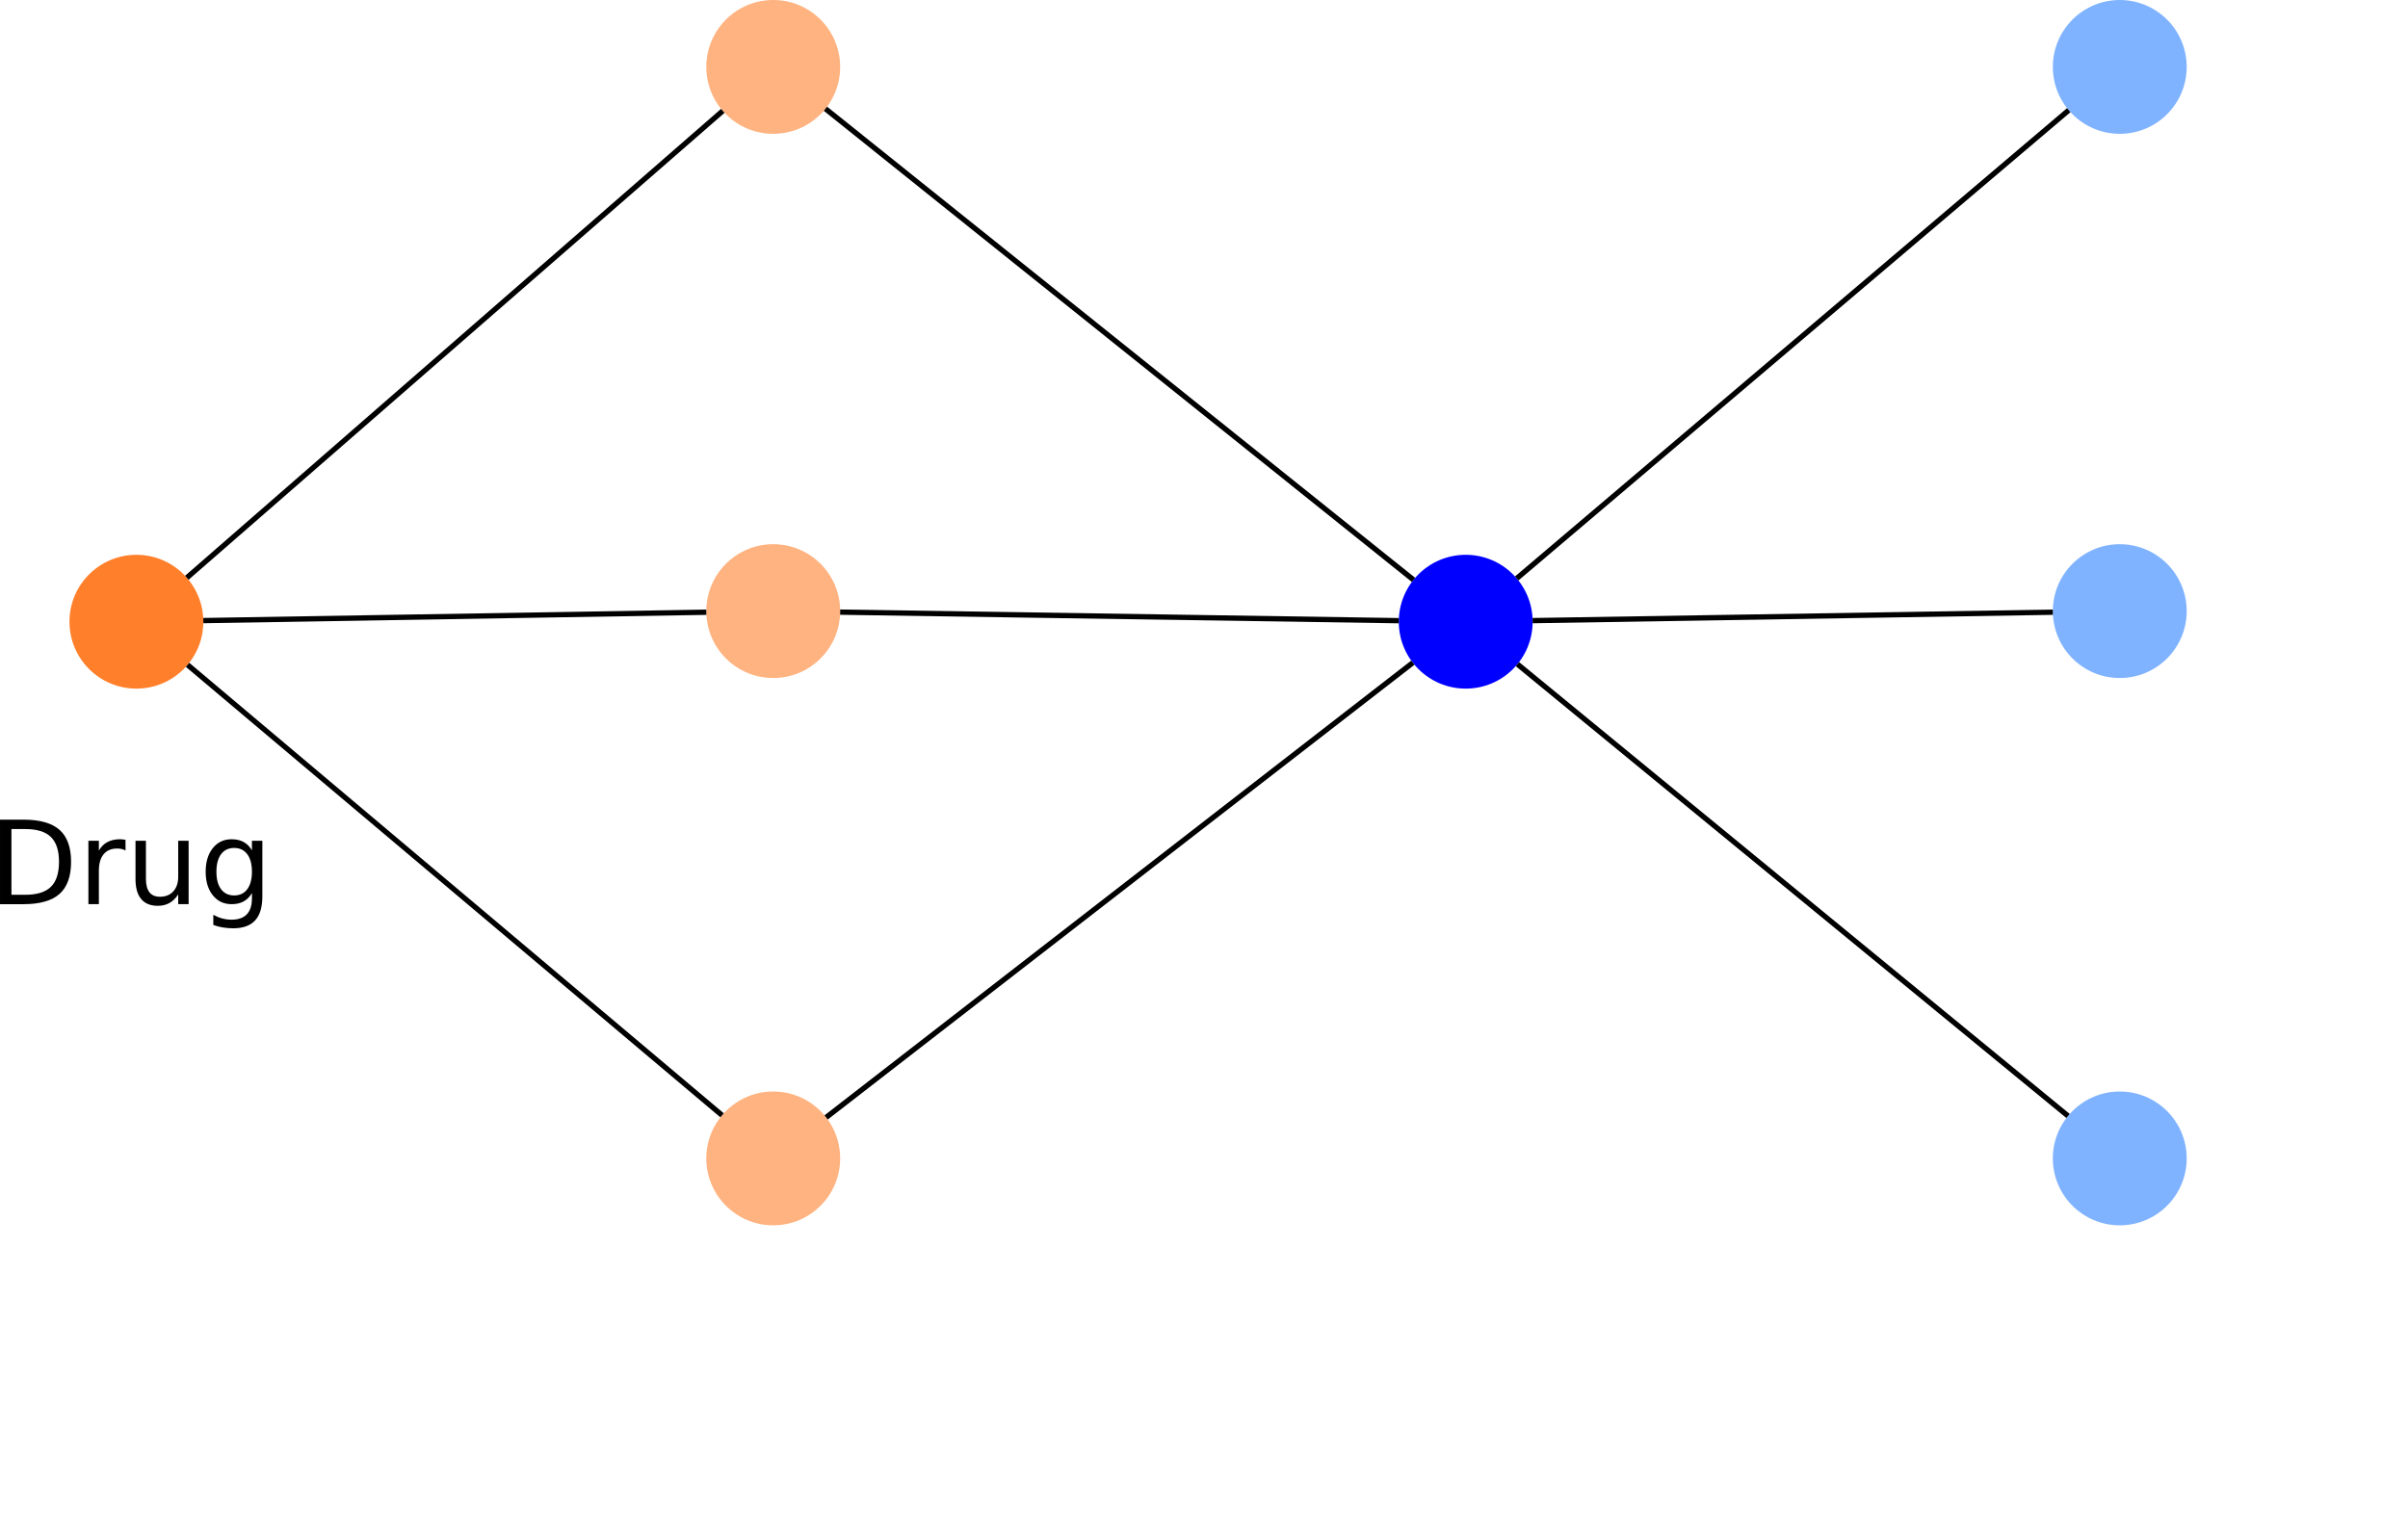
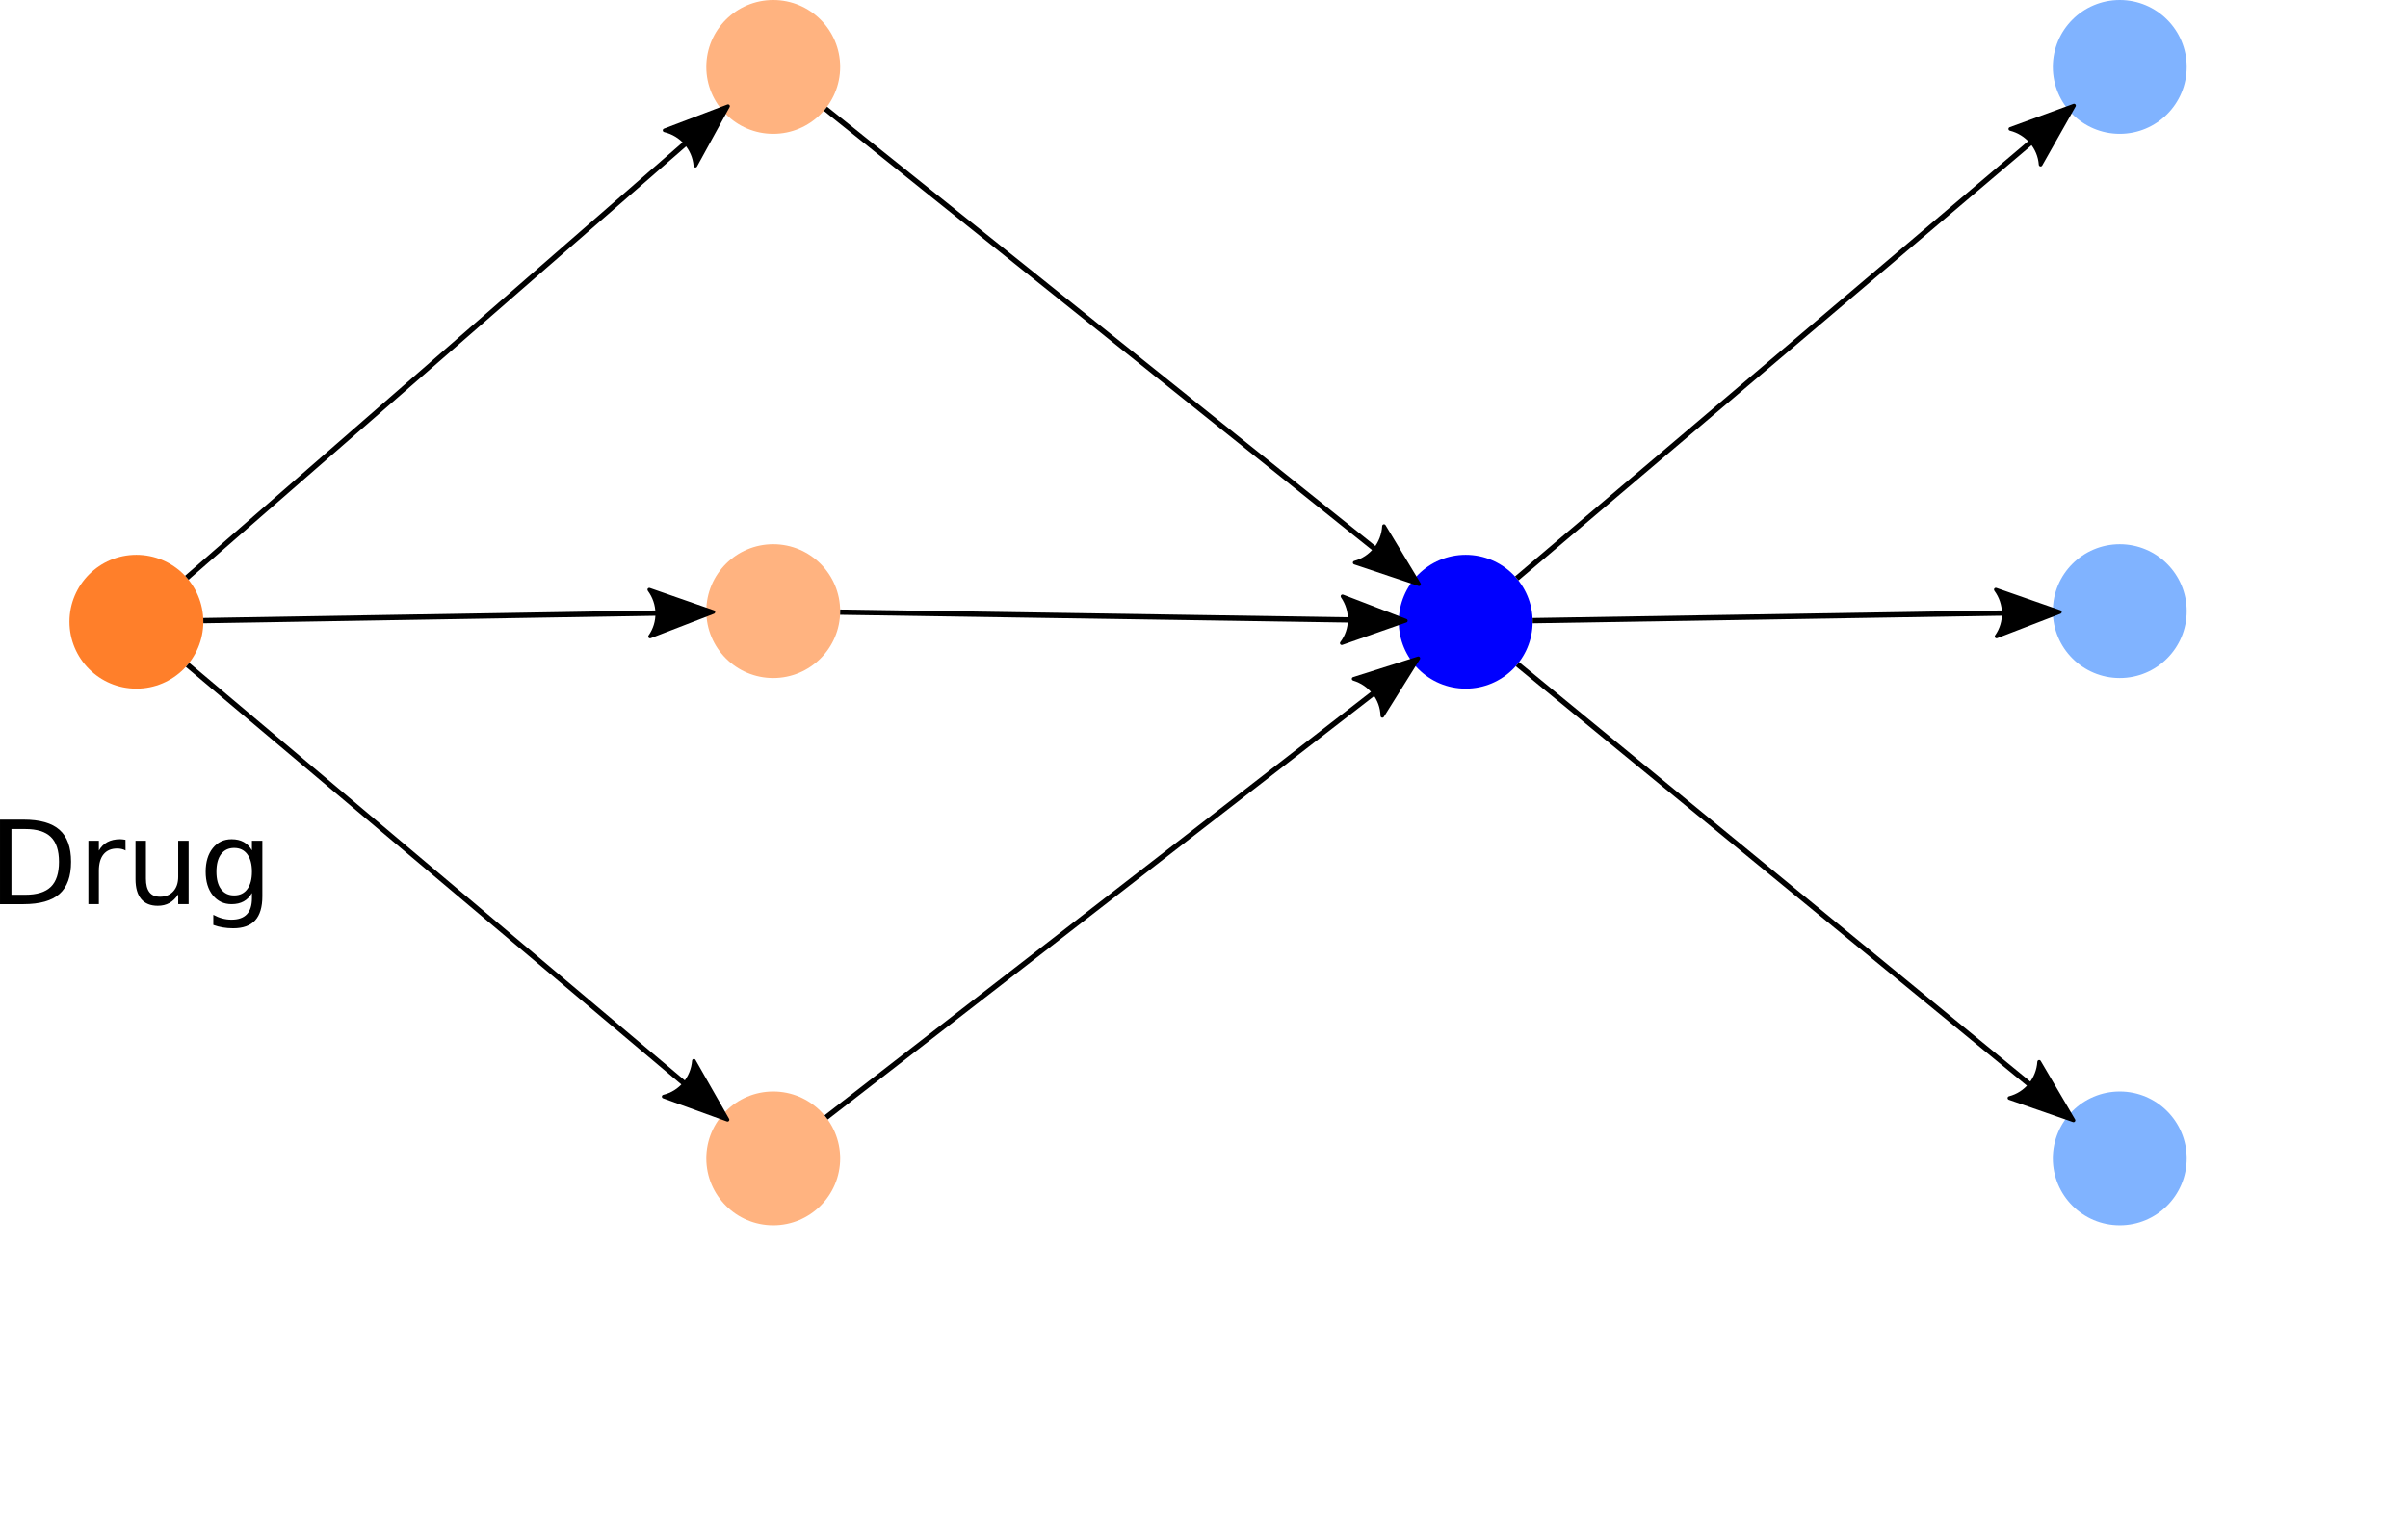
<svg xmlns="http://www.w3.org/2000/svg" width="128.217mm" height="81.648mm" viewBox="0 0 454.313 289.304" id="svg7752" version="1.1">
  <defs id="defs7754">
+     <marker style="overflow:visible" id="marker9159" refX="0" refY="0" orient="auto">
+       <path transform="matrix(-1.1,0,0,-1.1,-1.1,0)" d="M 8.719,4.034 -2.207,0.016 8.719,-4.002 c -1.745,2.372 -1.735,5.617 -6e-7,8.035 z" style="fill:#000000;fill-opacity:1;fill-rule:evenodd;stroke:#000000;stroke-width:0.625;stroke-linejoin:round;stroke-opacity:1" id="path9161" />
+     </marker>
+     <marker style="overflow:visible" id="marker9059" refX="0" refY="0" orient="auto">
+       <path transform="matrix(-1.1,0,0,-1.1,-1.1,0)" d="M 8.719,4.034 -2.207,0.016 8.719,-4.002 c -1.745,2.372 -1.735,5.617 -6e-7,8.035 z" style="fill:#000000;fill-opacity:1;fill-rule:evenodd;stroke:#000000;stroke-width:0.625;stroke-linejoin:round;stroke-opacity:1" id="path9061" />
+     </marker>
+     <marker style="overflow:visible" id="marker8965" refX="0" refY="0" orient="auto">
+       <path transform="matrix(-1.1,0,0,-1.1,-1.1,0)" d="M 8.719,4.034 -2.207,0.016 8.719,-4.002 c -1.745,2.372 -1.735,5.617 -6e-7,8.035 z" style="fill:#000000;fill-opacity:1;fill-rule:evenodd;stroke:#000000;stroke-width:0.625;stroke-linejoin:round;stroke-opacity:1" id="path8967" />
+     </marker>
+     <marker style="overflow:visible" id="marker8877" refX="0" refY="0" orient="auto">
+       <path transform="matrix(-1.1,0,0,-1.1,-1.1,0)" d="M 8.719,4.034 -2.207,0.016 8.719,-4.002 c -1.745,2.372 -1.735,5.617 -6e-7,8.035 z" style="fill:#000000;fill-opacity:1;fill-rule:evenodd;stroke:#000000;stroke-width:0.625;stroke-linejoin:round;stroke-opacity:1" id="path8879" />
+     </marker>
+     <marker style="overflow:visible" id="marker8795" refX="0" refY="0" orient="auto">
+       <path transform="matrix(-1.1,0,0,-1.1,-1.1,0)" d="M 8.719,4.034 -2.207,0.016 8.719,-4.002 c -1.745,2.372 -1.735,5.617 -6e-7,8.035 z" style="fill:#000000;fill-opacity:1;fill-rule:evenodd;stroke:#000000;stroke-width:0.625;stroke-linejoin:round;stroke-opacity:1" id="path8797" />
+     </marker>
+     <marker style="overflow:visible" id="marker8719" refX="0" refY="0" orient="auto">
+       <path transform="matrix(-1.1,0,0,-1.1,-1.1,0)" d="M 8.719,4.034 -2.207,0.016 8.719,-4.002 c -1.745,2.372 -1.735,5.617 -6e-7,8.035 z" style="fill:#000000;fill-opacity:1;fill-rule:evenodd;stroke:#000000;stroke-width:0.625;stroke-linejoin:round;stroke-opacity:1" id="path8721" />
+     </marker>
+     <marker style="overflow:visible" id="marker8649" refX="0" refY="0" orient="auto">
+       <path transform="matrix(-1.1,0,0,-1.1,-1.1,0)" d="M 8.719,4.034 -2.207,0.016 8.719,-4.002 c -1.745,2.372 -1.735,5.617 -6e-7,8.035 z" style="fill:#000000;fill-opacity:1;fill-rule:evenodd;stroke:#000000;stroke-width:0.625;stroke-linejoin:round;stroke-opacity:1" id="path8651" />
+     </marker>
+     <marker style="overflow:visible" id="marker8585" refX="0" refY="0" orient="auto">
+       <path transform="matrix(-1.1,0,0,-1.1,-1.1,0)" d="M 8.719,4.034 -2.207,0.016 8.719,-4.002 c -1.745,2.372 -1.735,5.617 -6e-7,8.035 z" style="fill:#000000;fill-opacity:1;fill-rule:evenodd;stroke:#000000;stroke-width:0.625;stroke-linejoin:round;stroke-opacity:1" id="path8587" />
+     </marker>
    <marker orient="auto" refY="0" refX="0" id="marker7012" style="overflow:visible">
      <path id="path7014" style="fill:#000000;fill-opacity:1;fill-rule:evenodd;stroke:#000000;stroke-width:0.625;stroke-linejoin:round;stroke-opacity:1" d="M 8.719,4.034 -2.207,0.016 8.719,-4.002 c -1.745,2.372 -1.735,5.617 -6e-7,8.035 z" transform="matrix(-1.1,0,0,-1.1,-1.1,0)" />
    </marker>
    <marker orient="auto" refY="0" refX="0" id="marker6060" style="overflow:visible">
      <path id="path6062" style="fill:#000000;fill-opacity:1;fill-rule:evenodd;stroke:#000000;stroke-width:0.625;stroke-linejoin:round;stroke-opacity:1" d="M 8.719,4.034 -2.207,0.016 8.719,-4.002 c -1.745,2.372 -1.735,5.617 -6e-7,8.035 z" transform="matrix(-1.1,0,0,-1.1,-1.1,0)" />
    </marker>
    <marker orient="auto" refY="0" refX="0" id="marker6432" style="overflow:visible">
      <path id="path6434" style="fill:#000000;fill-opacity:1;fill-rule:evenodd;stroke:#000000;stroke-width:0.625;stroke-linejoin:round;stroke-opacity:1" d="M 8.719,4.034 -2.207,0.016 8.719,-4.002 c -1.745,2.372 -1.735,5.617 -6e-7,8.035 z" transform="matrix(-1.1,0,0,-1.1,-1.1,0)" />
    </marker>
    <marker orient="auto" refY="0" refX="0" id="marker6178" style="overflow:visible">
      <path id="path6180" style="fill:#000000;fill-opacity:1;fill-rule:evenodd;stroke:#000000;stroke-width:0.625;stroke-linejoin:round;stroke-opacity:1" d="M 8.719,4.034 -2.207,0.016 8.719,-4.002 c -1.745,2.372 -1.735,5.617 -6e-7,8.035 z" transform="matrix(-1.1,0,0,-1.1,-1.1,0)" />
    </marker>
    <marker orient="auto" refY="0" refX="0" id="marker6302" style="overflow:visible">
      <path id="path6304" style="fill:#000000;fill-opacity:1;fill-rule:evenodd;stroke:#000000;stroke-width:0.625;stroke-linejoin:round;stroke-opacity:1" d="M 8.719,4.034 -2.207,0.016 8.719,-4.002 c -1.745,2.372 -1.735,5.617 -6e-7,8.035 z" transform="matrix(-1.1,0,0,-1.1,-1.1,0)" />
    </marker>
    <marker orient="auto" refY="0" refX="0" id="marker6568" style="overflow:visible">
      <path id="path6570" style="fill:#000000;fill-opacity:1;fill-rule:evenodd;stroke:#000000;stroke-width:0.625;stroke-linejoin:round;stroke-opacity:1" d="M 8.719,4.034 -2.207,0.016 8.719,-4.002 c -1.745,2.372 -1.735,5.617 -6e-7,8.035 z" transform="matrix(-1.1,0,0,-1.1,-1.1,0)" />
    </marker>
    <marker orient="auto" refY="0" refX="0" id="marker6710" style="overflow:visible">
      <path id="path6712" style="fill:#000000;fill-opacity:1;fill-rule:evenodd;stroke:#000000;stroke-width:0.625;stroke-linejoin:round;stroke-opacity:1" d="M 8.719,4.034 -2.207,0.016 8.719,-4.002 c -1.745,2.372 -1.735,5.617 -6e-7,8.035 z" transform="matrix(-1.1,0,0,-1.1,-1.1,0)" />
    </marker>
    <marker orient="auto" refY="0" refX="0" id="marker6858" style="overflow:visible">
      <path id="path6860" style="fill:#000000;fill-opacity:1;fill-rule:evenodd;stroke:#000000;stroke-width:0.625;stroke-linejoin:round;stroke-opacity:1" d="M 8.719,4.034 -2.207,0.016 8.719,-4.002 c -1.745,2.372 -1.735,5.617 -6e-7,8.035 z" transform="matrix(-1.1,0,0,-1.1,-1.1,0)" />
    </marker>
  </defs>
  <g id="layer1">
    <circle style="fill:#ff7f2a;fill-opacity:1;stroke:none;stroke-width:5.7;stroke-linejoin:round;stroke-miterlimit:4;stroke-dasharray:none;stroke-opacity:1" id="path4138-3-2" cx="25.733" cy="117.328" r="12.627" />
    <circle style="fill:#0000ff;fill-opacity:1;stroke:none;stroke-width:5.7;stroke-linejoin:round;stroke-miterlimit:4;stroke-dasharray:none;stroke-opacity:1" id="path4138-3-6-0" cx="276.534" cy="117.328" r="12.627" />
    <flowRoot xml:space="preserve" id="flowRoot4569-5-2-3" style="font-style:normal;font-weight:normal;font-size:21.88px;line-height:125%;font-family:sans-serif;letter-spacing:0px;word-spacing:0px;fill:#000000;fill-opacity:1;stroke:none;stroke-width:1px;stroke-linecap:butt;stroke-linejoin:miter;stroke-opacity:1">
      <flowRegion id="flowRegion4571-3-9-1">
        <rect id="rect4573-5-1-9" width="92.728" height="36.844" x="234.424" y="150.243" />
      </flowRegion>
      <flowPara id="flowPara4575-6-2-4">Disease</flowPara>
    </flowRoot>
    <circle style="fill:#ffb380;fill-opacity:1;stroke:none;stroke-width:5.7;stroke-linejoin:round;stroke-miterlimit:4;stroke-dasharray:none;stroke-opacity:1" id="path4138-3-2-6" cx="145.885" cy="12.627" r="12.627" />
    <circle style="fill:#ffb380;fill-opacity:1;stroke:none;stroke-width:5.7;stroke-linejoin:round;stroke-miterlimit:4;stroke-dasharray:none;stroke-opacity:1" id="path4138-3-2-6-7-6" cx="145.885" cy="218.615" r="12.627" />
    <g transform="translate(-271.1357,-26.81449)" style="font-style:normal;font-weight:normal;font-size:21.88px;line-height:125%;font-family:sans-serif;letter-spacing:0px;word-spacing:0px;fill:#000000;fill-opacity:1;stroke:none;stroke-width:1px;stroke-linecap:butt;stroke-linejoin:miter;stroke-opacity:1" id="flowRoot4569-2-3-5">
      <path d="m 273.294,183.271 0,12.404 2.607,0 q 3.301,0 4.829,-1.496 1.538,-1.496 1.538,-4.722 0,-3.205 -1.538,-4.69 -1.528,-1.496 -4.829,-1.496 l -2.607,0 z m -2.158,-1.774 4.434,0 q 4.637,0 6.806,1.934 2.169,1.923 2.169,6.026 0,4.124 -2.179,6.058 -2.179,1.934 -6.795,1.934 l -4.434,0 0,-15.951 z" id="path5773-6" />
      <path d="m 294.822,187.32 q -0.331,-0.192 -0.726,-0.278 -0.385,-0.096 -0.855,-0.096 -1.667,0 -2.564,1.09 -0.887,1.079 -0.887,3.109 l 0,6.303 -1.976,0 0,-11.966 1.976,0 0,1.859 q 0.62,-1.09 1.613,-1.613 0.994,-0.534 2.415,-0.534 0.203,0 0.449,0.032 0.246,0.021 0.545,0.075 l 0.011,2.019 z" id="path5775-2" />
      <path d="m 296.702,192.726 0,-7.244 1.966,0 0,7.169 q 0,1.699 0.662,2.553 0.662,0.844 1.987,0.844 1.592,0 2.511,-1.015 0.929,-1.015 0.929,-2.767 l 0,-6.784 1.966,0 0,11.966 -1.966,0 0,-1.838 q -0.716,1.09 -1.667,1.624 -0.94,0.524 -2.19,0.524 -2.062,0 -3.13,-1.282 -1.068,-1.282 -1.068,-3.75 z m 4.947,-7.532 0,0 z" id="path5777-9" />
      <path d="m 318.668,191.326 q 0,-2.137 -0.887,-3.312 -0.876,-1.175 -2.468,-1.175 -1.581,0 -2.468,1.175 -0.876,1.175 -0.876,3.312 0,2.126 0.876,3.301 0.887,1.175 2.468,1.175 1.592,0 2.468,-1.175 0.887,-1.175 0.887,-3.301 z m 1.966,4.637 q 0,3.056 -1.357,4.541 -1.357,1.496 -4.156,1.496 -1.036,0 -1.955,-0.16 -0.919,-0.15 -1.784,-0.47 l 0,-1.912 q 0.865,0.47 1.709,0.694 0.844,0.224 1.72,0.224 1.934,0 2.895,-1.015 0.962,-1.004 0.962,-3.045 l 0,-0.972 q -0.609,1.058 -1.56,1.581 -0.951,0.524 -2.276,0.524 -2.201,0 -3.547,-1.677 -1.346,-1.677 -1.346,-4.444 0,-2.778 1.346,-4.455 1.346,-1.677 3.547,-1.677 1.325,0 2.276,0.523 0.951,0.524 1.56,1.581 l 0,-1.816 1.966,0 0,10.481 z" id="path5779-1" />
    </g>
    <circle style="fill:#ffb380;fill-opacity:1;stroke:none;stroke-width:5.7;stroke-linejoin:round;stroke-miterlimit:4;stroke-dasharray:none;stroke-opacity:1" id="path4138-3-2-6-2" cx="145.885" cy="115.328" r="12.627" />
    <circle style="fill:#80b3ff;fill-opacity:1;stroke:none;stroke-width:5.7;stroke-linejoin:round;stroke-miterlimit:4;stroke-dasharray:none;stroke-opacity:1" id="path4138-3-2-6-7" cx="399.932" cy="12.627" r="12.627" />
    <circle style="fill:#80b3ff;fill-opacity:1;stroke:none;stroke-width:5.7;stroke-linejoin:round;stroke-miterlimit:4;stroke-dasharray:none;stroke-opacity:1" id="path4138-3-2-6-7-0" cx="399.932" cy="218.615" r="12.627" />
    <circle style="fill:#80b3ff;fill-opacity:1;stroke:none;stroke-width:5.7;stroke-linejoin:round;stroke-miterlimit:4;stroke-dasharray:none;stroke-opacity:1" id="path4138-3-2-6-7-9" cx="399.932" cy="115.328" r="12.627" />
    <flowRoot xml:space="preserve" id="flowRoot4569-5-2-3-6-3" style="font-style:normal;font-weight:normal;font-size:21.88px;line-height:125%;font-family:sans-serif;text-align:center;letter-spacing:0px;word-spacing:0px;text-anchor:middle;fill:#000000;fill-opacity:1;stroke:none;stroke-width:1px;stroke-linecap:butt;stroke-linejoin:miter;stroke-opacity:1" transform="translate(310.013,42.42128)">
      <flowRegion id="flowRegion4571-3-9-1-3-6">
        <rect id="rect4573-5-1-9-2-0" width="197.432" height="78.729" x="-2.147" y="-5.185" style="text-align:center;text-anchor:middle" />
      </flowRegion>
      <flowPara id="flowPara4575-6-2-4-0-6">Disease </flowPara>
      <flowPara id="flowPara5889">marker 1</flowPara>
    </flowRoot>
    <flowRoot xml:space="preserve" id="flowRoot4569-5-2-3-6-3-2" style="font-style:normal;font-weight:normal;font-size:21.88px;line-height:125%;font-family:sans-serif;text-align:center;letter-spacing:0px;word-spacing:0px;text-anchor:middle;fill:#000000;fill-opacity:1;stroke:none;stroke-width:1px;stroke-linecap:butt;stroke-linejoin:miter;stroke-opacity:1" transform="translate(310.4143,138.9542)">
      <flowRegion id="flowRegion4571-3-9-1-3-6-6">
        <rect id="rect4573-5-1-9-2-0-1" width="197.432" height="78.729" x="-2.147" y="-5.185" style="text-align:center;text-anchor:middle" />
      </flowRegion>
      <flowPara id="flowPara4575-6-2-4-0-6-8">Disease </flowPara>
      <flowPara id="flowPara5889-7">marker 2</flowPara>
    </flowRoot>
    <flowRoot xml:space="preserve" id="flowRoot4569-5-2-3-6-3-2-9" style="font-style:normal;font-weight:normal;font-size:21.88px;line-height:125%;font-family:sans-serif;text-align:center;letter-spacing:0px;word-spacing:0px;text-anchor:middle;fill:#000000;fill-opacity:1;stroke:none;stroke-width:1px;stroke-linecap:butt;stroke-linejoin:miter;stroke-opacity:1" transform="translate(309.3838,245.0202)">
      <flowRegion id="flowRegion4571-3-9-1-3-6-6-2">
        <rect id="rect4573-5-1-9-2-0-1-0" width="197.432" height="78.729" x="-2.147" y="-5.185" style="text-align:center;text-anchor:middle" />
      </flowRegion>
      <flowPara id="flowPara4575-6-2-4-0-6-8-2">Disease </flowPara>
      <flowPara id="flowPara5889-7-3">marker 3</flowPara>
    </flowRoot>
    <flowRoot xml:space="preserve" id="flowRoot4569-5-2-3-6-3-7" style="font-style:normal;font-weight:normal;font-size:21.88px;line-height:125%;font-family:sans-serif;text-align:center;letter-spacing:0px;word-spacing:0px;text-anchor:middle;fill:#000000;fill-opacity:1;stroke:none;stroke-width:1px;stroke-linecap:butt;stroke-linejoin:miter;stroke-opacity:1" transform="translate(52.04368,35.85773)">
      <flowRegion id="flowRegion4571-3-9-1-3-6-5">
        <rect id="rect4573-5-1-9-2-0-9" width="197.432" height="78.729" x="-2.147" y="-5.185" style="text-align:center;text-anchor:middle" />
      </flowRegion>
      <flowPara id="flowPara5889-2">Drug </flowPara>
      <flowPara id="flowPara5974">effect 1</flowPara>
    </flowRoot>
    <flowRoot xml:space="preserve" id="flowRoot4569-5-2-3-6-3-7-8" style="font-style:normal;font-weight:normal;font-size:21.88px;line-height:125%;font-family:sans-serif;text-align:center;letter-spacing:0px;word-spacing:0px;text-anchor:middle;fill:#000000;fill-opacity:1;stroke:none;stroke-width:1px;stroke-linecap:butt;stroke-linejoin:miter;stroke-opacity:1" transform="translate(51.42349,133.5669)">
      <flowRegion id="flowRegion4571-3-9-1-3-6-5-9">
        <rect id="rect4573-5-1-9-2-0-9-7" width="197.432" height="78.729" x="-2.147" y="-5.185" style="text-align:center;text-anchor:middle" />
      </flowRegion>
      <flowPara id="flowPara5889-2-3">Drug </flowPara>
      <flowPara id="flowPara5974-6">effect 2</flowPara>
    </flowRoot>
    <flowRoot xml:space="preserve" id="flowRoot4569-5-2-3-6-3-7-8-1" style="font-style:normal;font-weight:normal;font-size:21.88px;line-height:125%;font-family:sans-serif;text-align:center;letter-spacing:0px;word-spacing:0px;text-anchor:middle;fill:#000000;fill-opacity:1;stroke:none;stroke-width:1px;stroke-linecap:butt;stroke-linejoin:miter;stroke-opacity:1" transform="translate(51.42349,242.7446)">
      <flowRegion id="flowRegion4571-3-9-1-3-6-5-9-2">
        <rect id="rect4573-5-1-9-2-0-9-7-9" width="197.432" height="78.729" x="-2.147" y="-5.185" style="text-align:center;text-anchor:middle" />
      </flowRegion>
      <flowPara id="flowPara5889-2-3-3">Drug </flowPara>
      <flowPara id="flowPara5974-6-1">effect 3</flowPara>
    </flowRoot>
-     <path style="fill:none;fill-rule:evenodd;stroke:#000000;stroke-width:1px;stroke-linecap:butt;stroke-linejoin:miter;stroke-opacity:1" d="M 35.252,109.033 136.366,20.922" id="path6030" />
-     <path style="fill:none;fill-rule:evenodd;stroke:#000000;stroke-width:1px;stroke-linecap:butt;stroke-linejoin:miter;stroke-opacity:1" d="m 38.358,117.118 94.902,-1.58" id="path6032" />
-     <path style="fill:none;fill-rule:evenodd;stroke:#000000;stroke-width:1px;stroke-linecap:butt;stroke-linejoin:miter;stroke-opacity:1" d="M 35.387,125.466 136.231,210.477" id="path6034" />
-     <path style="fill:none;fill-rule:evenodd;stroke:#000000;stroke-width:1px;stroke-linecap:butt;stroke-linejoin:miter;stroke-opacity:1" d="m 158.51,115.521 105.399,1.613" id="path6036" />
-     <path style="fill:none;fill-rule:evenodd;stroke:#000000;stroke-width:1px;stroke-linecap:butt;stroke-linejoin:miter;stroke-opacity:1" d="M 155.738,20.523 266.681,109.432" id="path6038" />
-     <path style="fill:none;fill-rule:evenodd;stroke:#000000;stroke-width:1px;stroke-linecap:butt;stroke-linejoin:miter;stroke-opacity:1" d="M 155.864,210.879 266.555,125.064" id="path6040" />
-     <path style="fill:none;fill-rule:evenodd;stroke:#000000;stroke-width:1px;stroke-linecap:butt;stroke-linejoin:miter;stroke-opacity:1" d="M 286.162,109.159 390.304,20.796" id="path6042" />
-     <path style="fill:none;fill-rule:evenodd;stroke:#000000;stroke-width:1px;stroke-linecap:butt;stroke-linejoin:miter;stroke-opacity:1" d="m 289.159,117.123 98.147,-1.591" id="path6044" />
-     <path style="fill:none;fill-rule:evenodd;stroke:#000000;stroke-width:1px;stroke-linecap:butt;stroke-linejoin:miter;stroke-opacity:1" d="m 286.294,125.339 103.877,85.265" id="path6046" />
+     <path style="fill:none;fill-rule:evenodd;stroke:#000000;stroke-width:1;stroke-linecap:butt;stroke-linejoin:miter;stroke-opacity:1;stroke-miterlimit:4;stroke-dasharray:none;marker-end:url(#marker8965)" d="M 35.252,109.033 136.366,20.922" id="path6030" />
+     <path style="fill:none;fill-rule:evenodd;stroke:#000000;stroke-width:1;stroke-linecap:butt;stroke-linejoin:miter;stroke-opacity:1;stroke-miterlimit:4;stroke-dasharray:none;marker-end:url(#marker9059)" d="m 38.358,117.118 94.902,-1.58" id="path6032" />
+     <path style="fill:none;fill-rule:evenodd;stroke:#000000;stroke-width:1;stroke-linecap:butt;stroke-linejoin:miter;stroke-opacity:1;stroke-miterlimit:4;stroke-dasharray:none;marker-end:url(#marker8877)" d="M 35.387,125.466 136.231,210.477" id="path6034" />
+     <path style="fill:none;fill-rule:evenodd;stroke:#000000;stroke-width:1;stroke-linecap:butt;stroke-linejoin:miter;stroke-opacity:1;stroke-miterlimit:4;stroke-dasharray:none;marker-end:url(#marker8719)" d="m 158.51,115.521 105.399,1.613" id="path6036" />
+     <path style="fill:none;fill-rule:evenodd;stroke:#000000;stroke-width:1;stroke-linecap:butt;stroke-linejoin:miter;stroke-opacity:1;stroke-miterlimit:4;stroke-dasharray:none;marker-end:url(#marker8649)" d="M 155.738,20.523 266.681,109.432" id="path6038" />
+     <path style="fill:none;fill-rule:evenodd;stroke:#000000;stroke-width:1;stroke-linecap:butt;stroke-linejoin:miter;stroke-opacity:1;stroke-miterlimit:4;stroke-dasharray:none;marker-end:url(#marker8795)" d="M 155.864,210.879 266.555,125.064" id="path6040" />
+     <path style="fill:none;fill-rule:evenodd;stroke:#000000;stroke-width:1;stroke-linecap:butt;stroke-linejoin:miter;stroke-opacity:1;stroke-miterlimit:4;stroke-dasharray:none;marker-end:url(#marker8585)" d="M 286.162,109.159 390.304,20.796" id="path6042" />
+     <path style="fill:none;fill-rule:evenodd;stroke:#000000;stroke-width:1;stroke-linecap:butt;stroke-linejoin:miter;stroke-opacity:1;stroke-miterlimit:4;stroke-dasharray:none;marker-end:url(#marker7012)" d="m 289.159,117.123 98.147,-1.591" id="path6044" />
+     <path style="fill:none;fill-rule:evenodd;stroke:#000000;stroke-width:1;stroke-linecap:butt;stroke-linejoin:miter;stroke-opacity:1;stroke-miterlimit:4;stroke-dasharray:none;marker-end:url(#marker9159)" d="m 286.294,125.339 103.877,85.265" id="path6046" />
  </g>
</svg>
